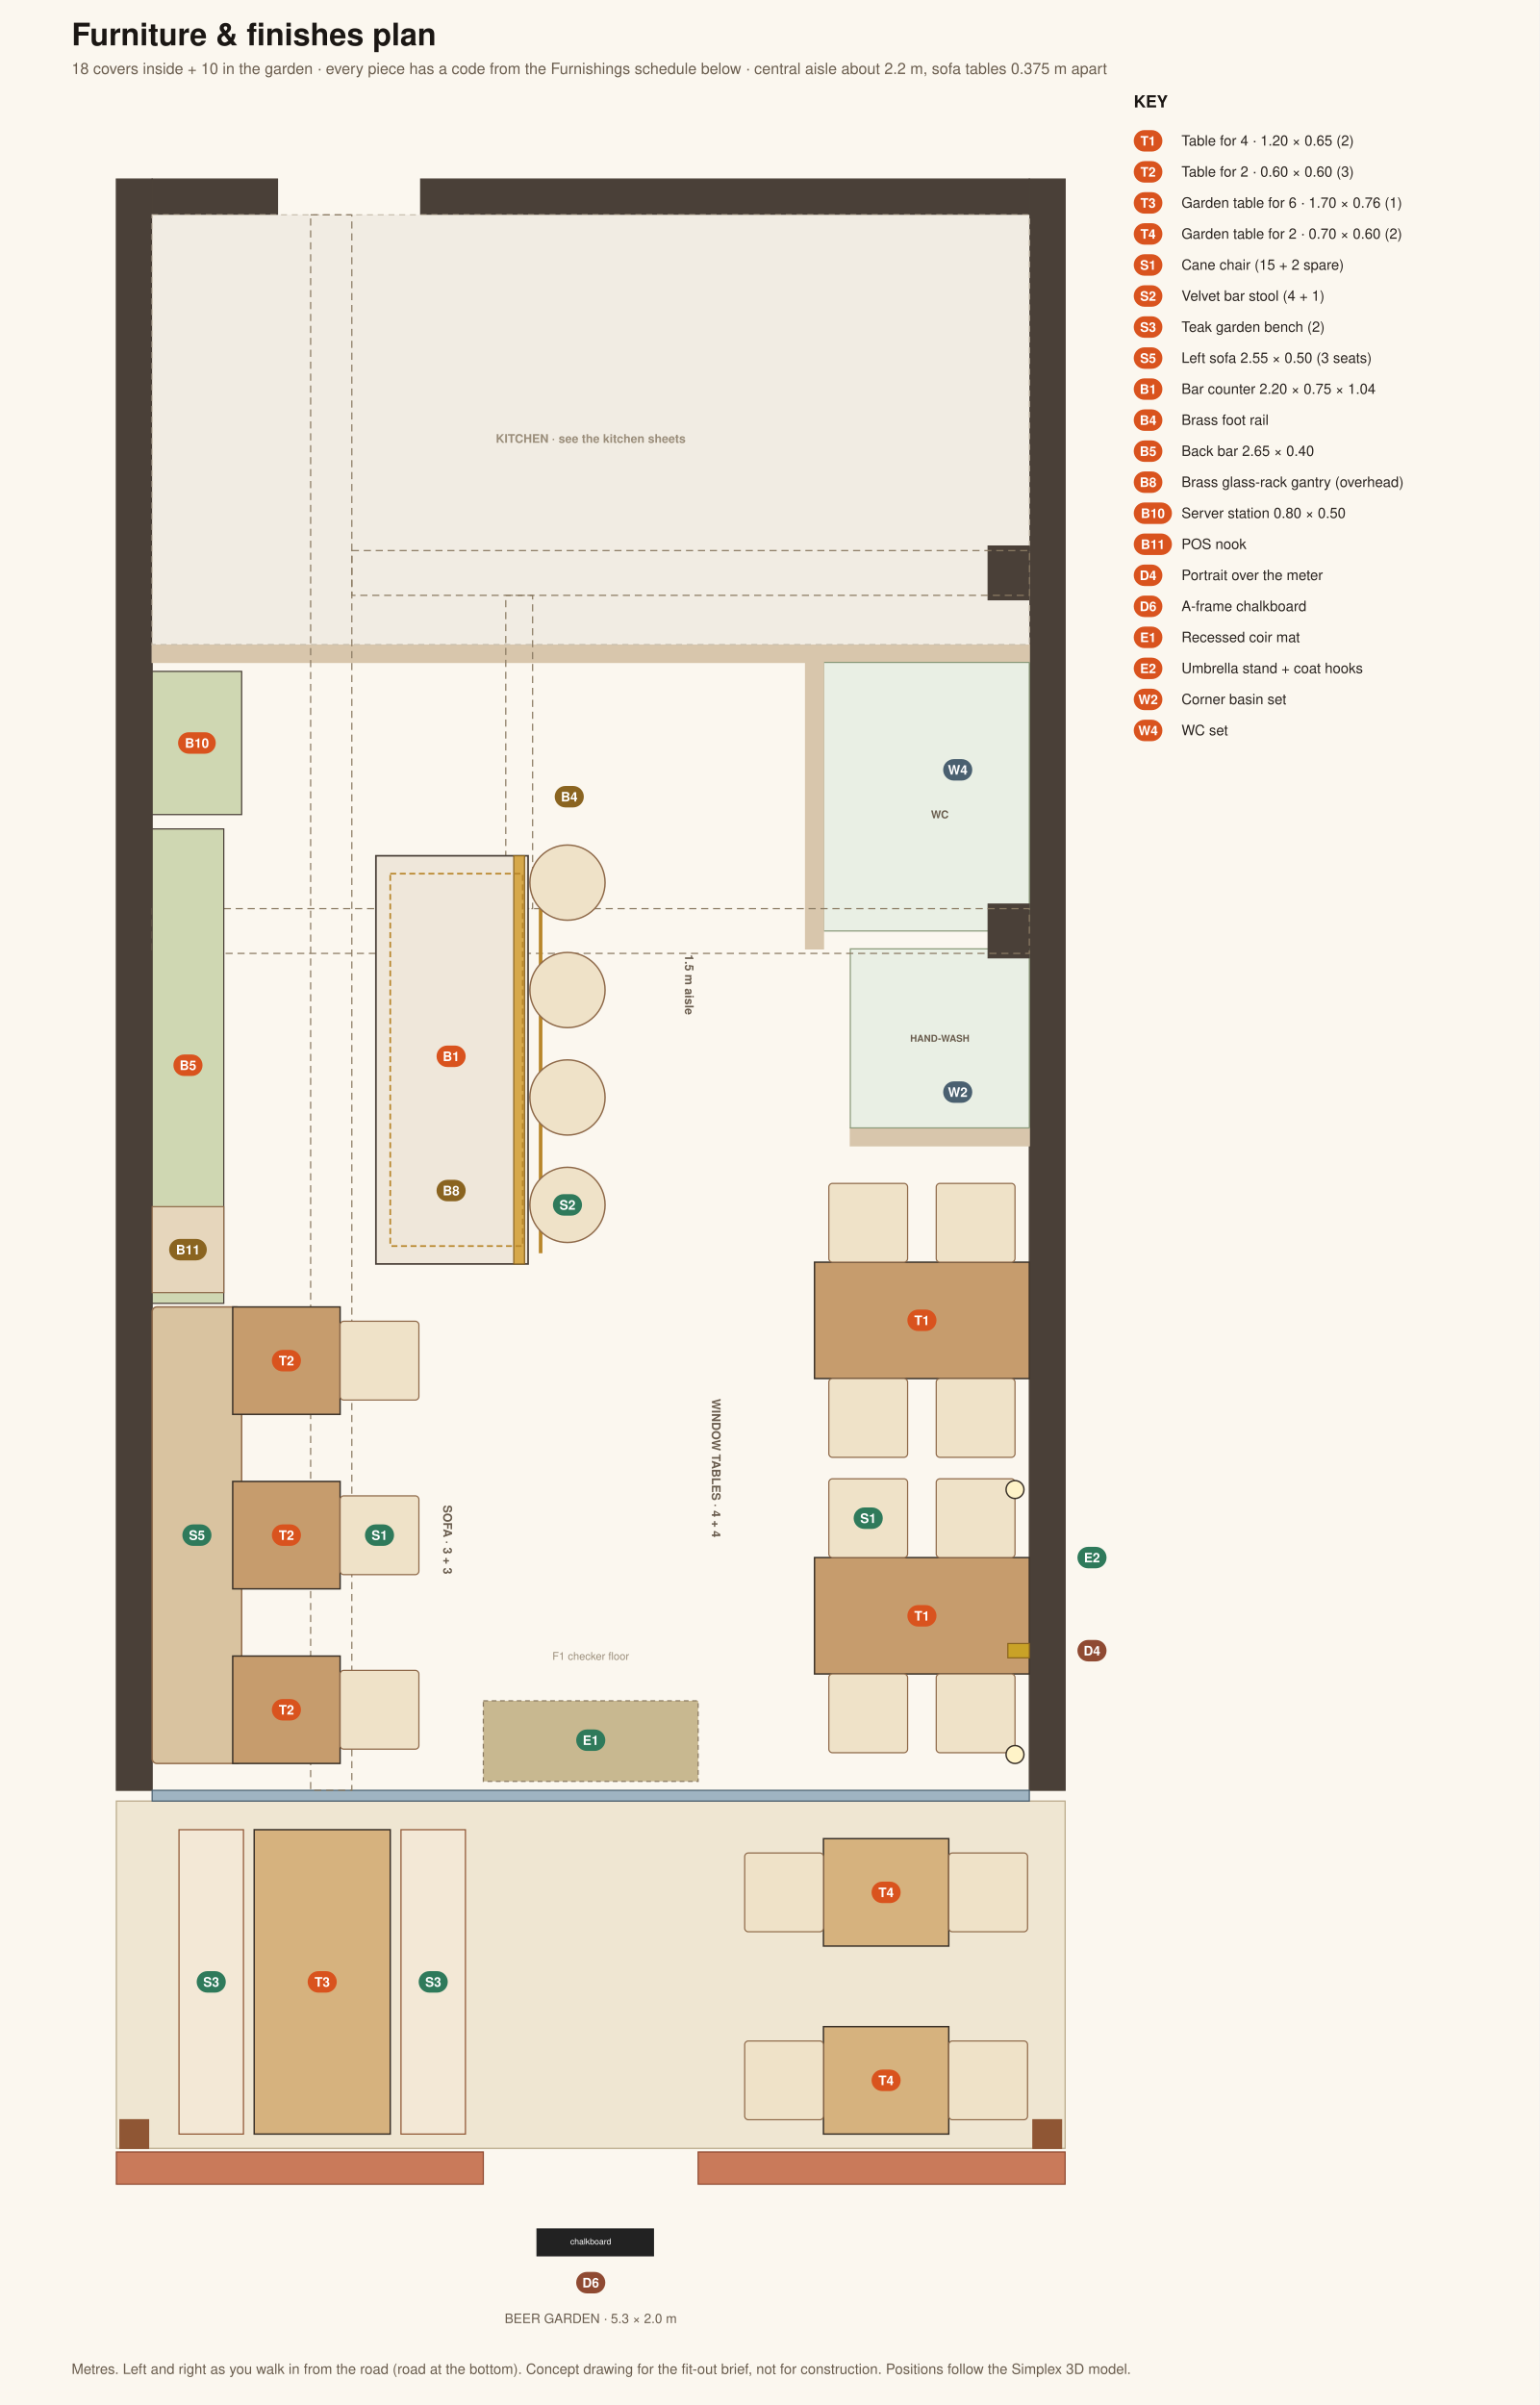
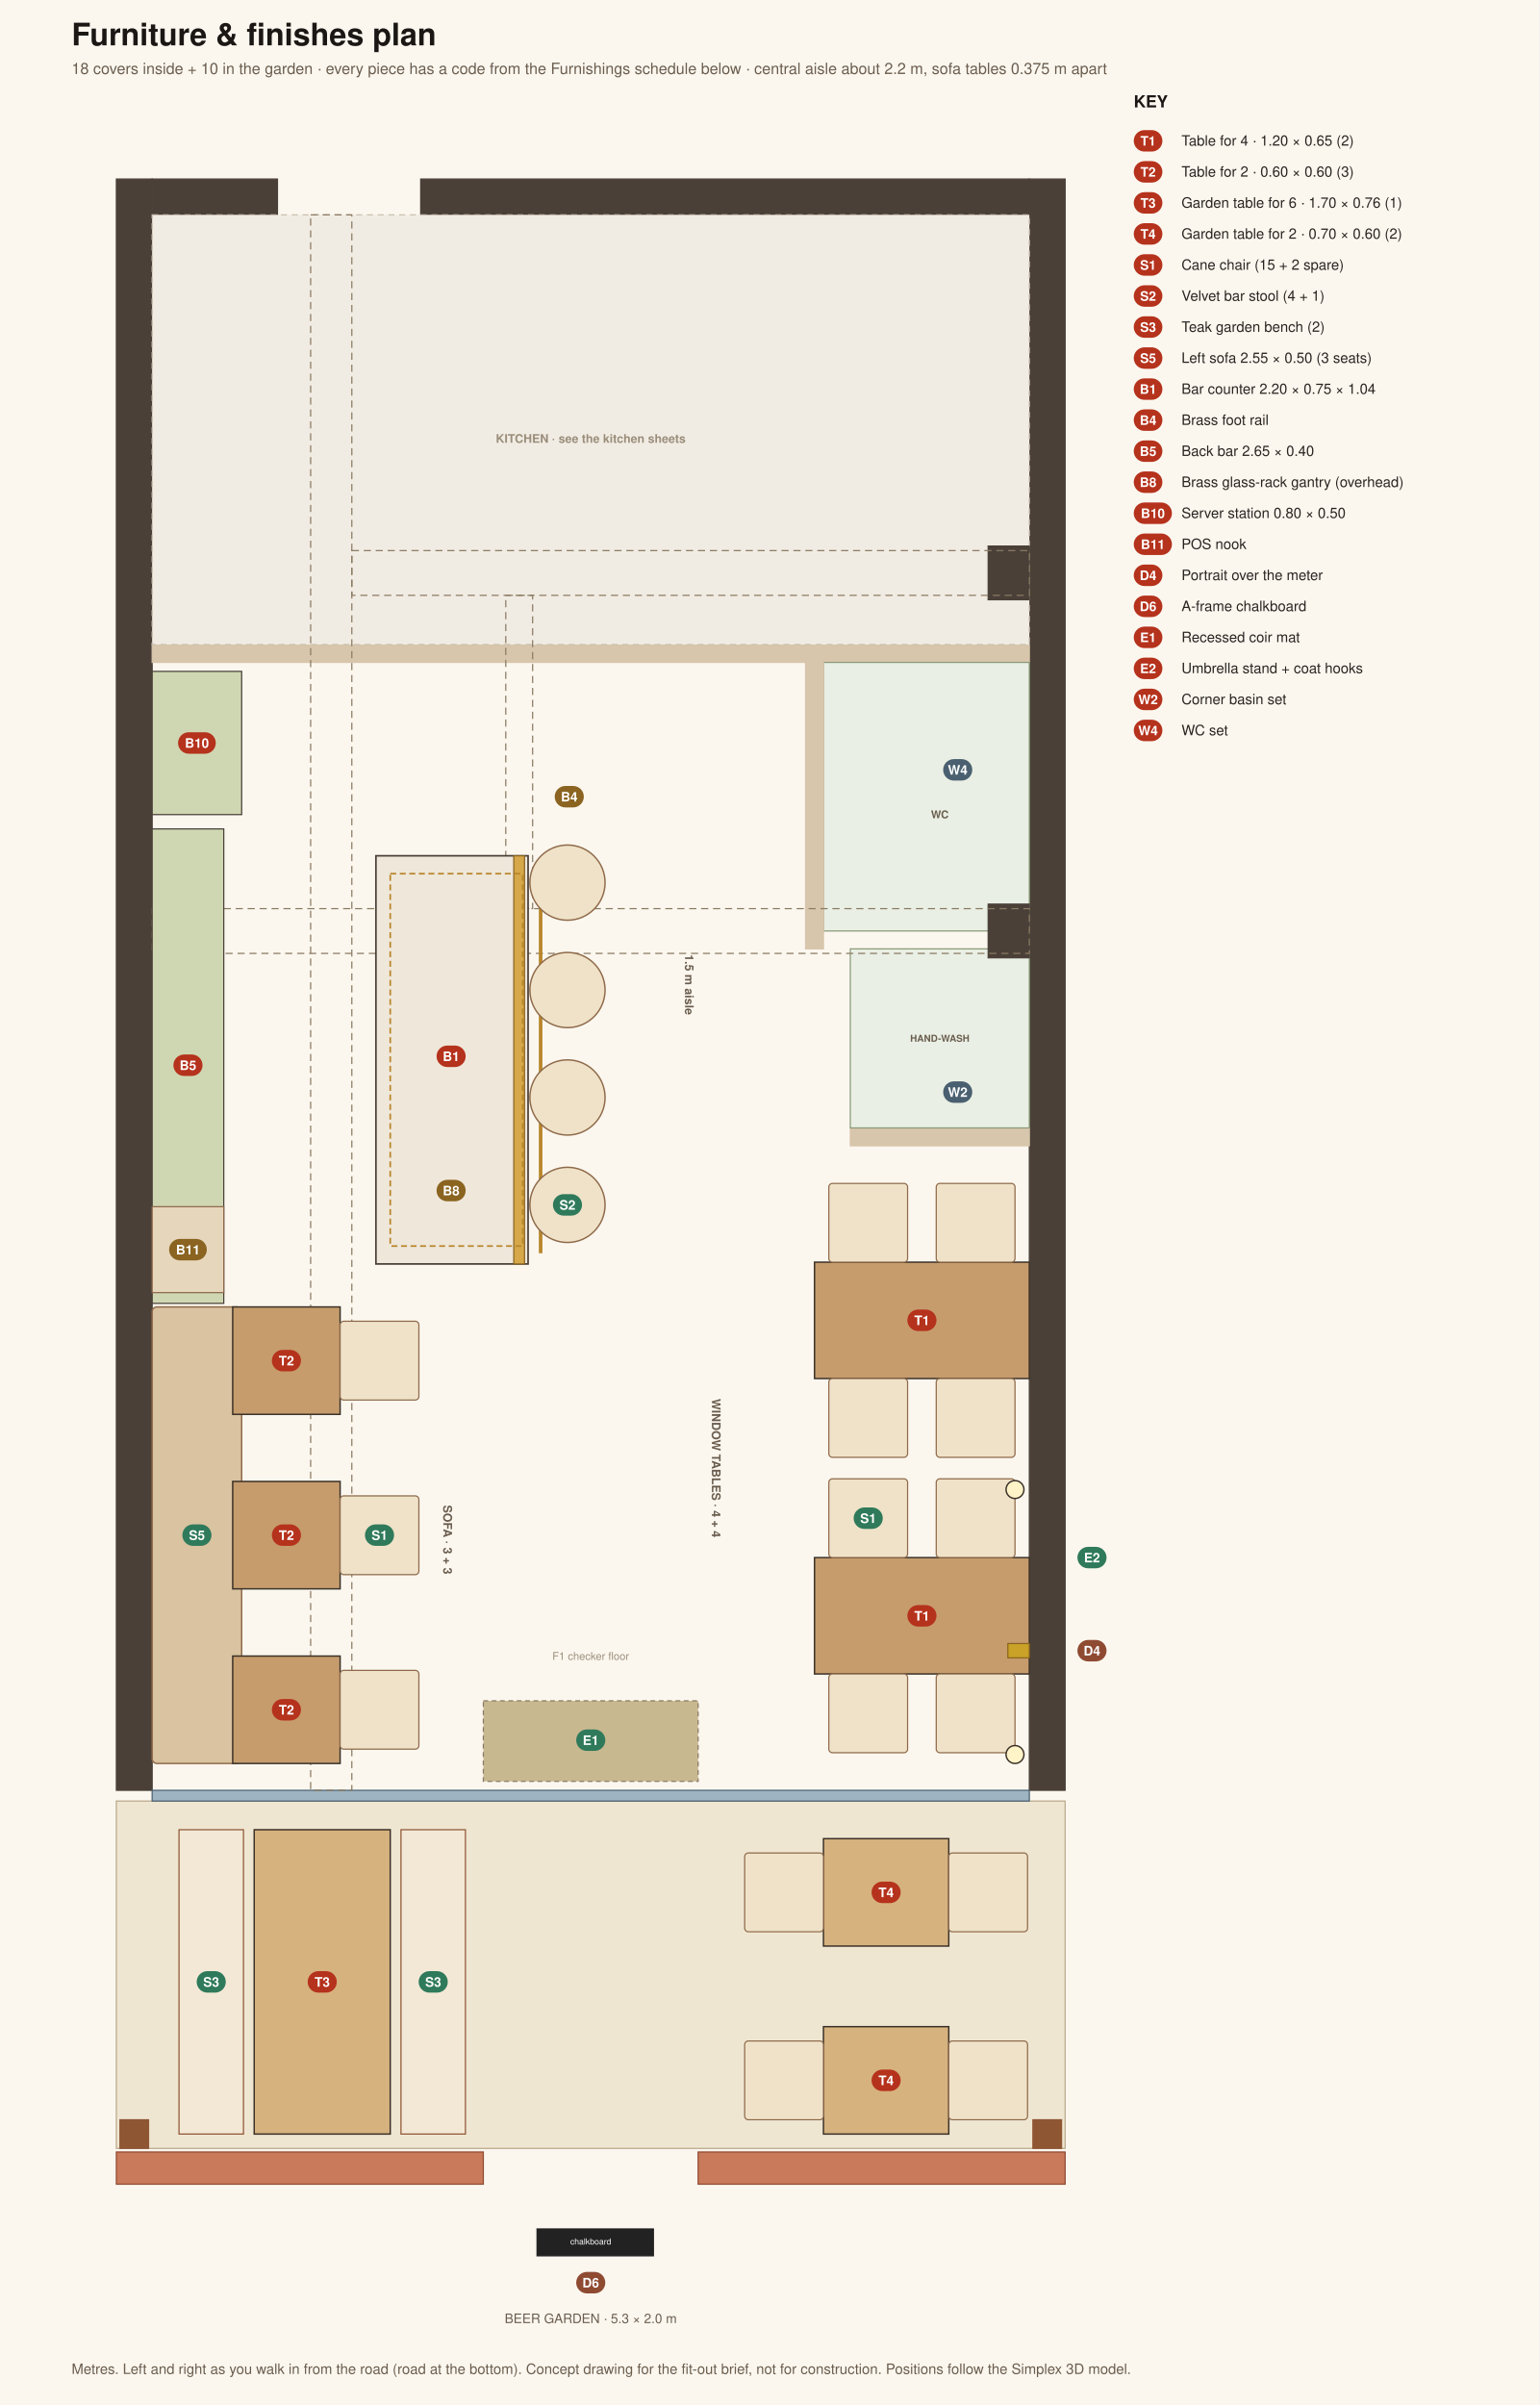
<svg xmlns="http://www.w3.org/2000/svg" viewBox="0 0 1290 2015" width="1290" height="2015" font-family="IBM Plex Sans, Helvetica, Arial, sans-serif">
  <rect width="1290" height="2015" fill="#FBF7EF" />
  <text x="60" y="38" font-size="26" font-weight="700" fill="#1B1714">Furniture &amp; finishes plan</text>
  <text x="60" y="62" font-size="13" fill="#6a5d4e">18 covers inside + 10 in the garden · every piece has a code from the Furnishings schedule below · central aisle about 2.2 m, sofa tables 0.375 m apart</text>
  <rect x="97.5" y="1509.0" width="795.0" height="291.0" rx="0" fill="#efe6d2" stroke="#b9a989" stroke-width="1" opacity="1" />
  <rect x="585.0" y="1803.0" width="307.5" height="27.0" rx="0" fill="#c97a5a" stroke="#8f4a32" stroke-width="1" opacity="1" />
  <rect x="97.5" y="1803.0" width="307.5" height="27.0" rx="0" fill="#c97a5a" stroke="#8f4a32" stroke-width="1" opacity="1" />
  <rect x="865.5" y="1776.0" width="24.0" height="24.0" rx="0" fill="#8f5634" stroke="#8f5634" stroke-width="1" opacity="1" />
  <rect x="100.5" y="1776.0" width="24.0" height="24.0" rx="0" fill="#8f5634" stroke="#8f5634" stroke-width="1" opacity="1" />
  <rect x="862.5" y="150.0" width="30.0" height="1350.0" rx="0" fill="#4a4038" stroke="#4a4038" stroke-width="1" opacity="1" />
  <rect x="97.5" y="150.0" width="30.0" height="1350.0" rx="0" fill="#4a4038" stroke="#4a4038" stroke-width="1" opacity="1" />
  <rect x="352.5" y="150.0" width="510.0" height="30.0" rx="0" fill="#4a4038" stroke="#4a4038" stroke-width="1" opacity="1" />
  <rect x="127.5" y="150.0" width="105.0" height="30.0" rx="0" fill="#4a4038" stroke="#4a4038" stroke-width="1" opacity="1" />
  <rect x="127.5" y="1500.0" width="735.0" height="9.0" rx="0" fill="#9fb4c2" stroke="#4a6070" stroke-width="1" opacity="1" />
  <rect x="127.5" y="540.0" width="735.0" height="15.0" rx="0" fill="#d8c6ac" stroke="#d8c6ac" stroke-width="1" opacity="1" />
  <rect x="127.5" y="180.0" width="735.0" height="360.0" rx="0" fill="#f1ece3" stroke="#c9bfae" stroke-width="1" opacity="1" stroke-dasharray="5 4" />
  <text x="495.0" y="371.0" font-size="10" fill="#9a8d7a" text-anchor="middle" font-weight="600">KITCHEN · see the kitchen sheets</text>
  <rect x="712.5" y="945.0" width="150.0" height="15.0" rx="0" fill="#d8c6ac" stroke="#d8c6ac" stroke-width="1" opacity="1" />
  <rect x="712.5" y="795.0" width="150.0" height="150.0" rx="0" fill="#e9efe4" stroke="#8a9a7a" stroke-width="1" opacity="1" />
  <rect x="690.0" y="555.0" width="172.5" height="225.0" rx="0" fill="#e9efe4" stroke="#8a9a7a" stroke-width="1" opacity="1" />
  <rect x="675.0" y="555.0" width="15.0" height="240.0" rx="0" fill="#d8c6ac" stroke="#d8c6ac" stroke-width="1" opacity="1" />
  <text x="787.5" y="685.6" font-size="9" fill="#6a5d4e" text-anchor="middle" font-weight="700">WC</text>
  <text x="787.5" y="872.8" font-size="8" fill="#6a5d4e" text-anchor="middle" font-weight="700">HAND-WASH</text>
  <rect x="828.0" y="757.5" width="34.5" height="45.0" rx="0" fill="#4a4038" stroke="#4a4038" stroke-width="1" opacity="1" />
  <rect x="828.0" y="457.5" width="34.5" height="45.0" rx="0" fill="#4a4038" stroke="#4a4038" stroke-width="1" opacity="1" />
  <rect x="260.3" y="180.0" width="34.5" height="1320.0" rx="0" fill="none" stroke="#8a7a62" stroke-width="1" opacity="1" stroke-dasharray="6 4" />
  <rect x="127.5" y="761.3" width="735.0" height="37.5" rx="0" fill="none" stroke="#8a7a62" stroke-width="1" opacity="1" stroke-dasharray="6 4" />
  <rect x="294.8" y="461.3" width="567.8" height="37.5" rx="0" fill="none" stroke="#8a7a62" stroke-width="1" opacity="1" stroke-dasharray="6 4" />
  <rect x="423.8" y="498.8" width="22.5" height="262.5" rx="0" fill="none" stroke="#8a7a62" stroke-width="1" opacity="1" stroke-dasharray="6 4" />
  <rect x="682.5" y="1305.0" width="180.0" height="97.5" rx="0" fill="#c69c6d" stroke="#3a3128" stroke-width="1.2" opacity="1" />
-   <rect x="760.3" y="1344.8" width="24.4" height="18" rx="9" fill="#D9531E" />
+   <rect x="760.3" y="1344.8" width="24.4" height="18" rx="9" fill="#B5321C" />
  <text x="772.5" y="1357.8" font-size="11" fill="#fff" text-anchor="middle" font-weight="700">T1</text>
  <rect x="784.5" y="1402.5" width="66.0" height="66.0" rx="3" fill="#efe2c8" stroke="#8f6a4a" stroke-width="1" opacity="1" />
  <rect x="784.5" y="1239.0" width="66.0" height="66.0" rx="3" fill="#efe2c8" stroke="#8f6a4a" stroke-width="1" opacity="1" />
  <rect x="694.5" y="1402.5" width="66.0" height="66.0" rx="3" fill="#efe2c8" stroke="#8f6a4a" stroke-width="1" opacity="1" />
  <rect x="694.5" y="1239.0" width="66.0" height="66.0" rx="3" fill="#efe2c8" stroke="#8f6a4a" stroke-width="1" opacity="1" />
  <rect x="682.5" y="1057.5" width="180.0" height="97.5" rx="0" fill="#c69c6d" stroke="#3a3128" stroke-width="1.2" opacity="1" />
-   <rect x="760.3" y="1097.2" width="24.4" height="18" rx="9" fill="#D9531E" />
+   <rect x="760.3" y="1097.2" width="24.4" height="18" rx="9" fill="#B5321C" />
  <text x="772.5" y="1110.2" font-size="11" fill="#fff" text-anchor="middle" font-weight="700">T1</text>
  <rect x="784.5" y="1155.0" width="66.0" height="66.0" rx="3" fill="#efe2c8" stroke="#8f6a4a" stroke-width="1" opacity="1" />
  <rect x="784.5" y="991.5" width="66.0" height="66.0" rx="3" fill="#efe2c8" stroke="#8f6a4a" stroke-width="1" opacity="1" />
  <rect x="694.5" y="1155.0" width="66.0" height="66.0" rx="3" fill="#efe2c8" stroke="#8f6a4a" stroke-width="1" opacity="1" />
  <rect x="694.5" y="991.5" width="66.0" height="66.0" rx="3" fill="#efe2c8" stroke="#8f6a4a" stroke-width="1" opacity="1" />
  <rect x="715.3" y="1263.0" width="24.4" height="18" rx="9" fill="#2F7A5B" />
  <text x="727.5" y="1276.0" font-size="11" fill="#fff" text-anchor="middle" font-weight="700">S1</text>
  <rect x="127.5" y="1095.0" width="75.0" height="382.5" rx="4" fill="#d9c3a0" stroke="#8f6a4a" stroke-width="1.2" opacity="1" />
  <rect x="152.8" y="1277.2" width="24.4" height="18" rx="9" fill="#2F7A5B" />
  <text x="165.0" y="1290.2" font-size="11" fill="#fff" text-anchor="middle" font-weight="700">S5</text>
  <rect x="195.0" y="1387.5" width="90.0" height="90.0" rx="0" fill="#c69c6d" stroke="#3a3128" stroke-width="1.2" opacity="1" />
-   <rect x="227.8" y="1423.5" width="24.4" height="18" rx="9" fill="#D9531E" />
+   <rect x="227.8" y="1423.5" width="24.4" height="18" rx="9" fill="#B5321C" />
  <text x="240.0" y="1436.5" font-size="11" fill="#fff" text-anchor="middle" font-weight="700">T2</text>
  <rect x="285.0" y="1399.5" width="66.0" height="66.0" rx="3" fill="#efe2c8" stroke="#8f6a4a" stroke-width="1" opacity="1" />
  <rect x="195.0" y="1241.2" width="90.0" height="90.0" rx="0" fill="#c69c6d" stroke="#3a3128" stroke-width="1.2" opacity="1" />
-   <rect x="227.8" y="1277.2" width="24.4" height="18" rx="9" fill="#D9531E" />
+   <rect x="227.8" y="1277.2" width="24.4" height="18" rx="9" fill="#B5321C" />
  <text x="240.0" y="1290.2" font-size="11" fill="#fff" text-anchor="middle" font-weight="700">T2</text>
  <rect x="285.0" y="1253.3" width="66.0" height="66.0" rx="3" fill="#efe2c8" stroke="#8f6a4a" stroke-width="1" opacity="1" />
  <rect x="195.0" y="1095.0" width="90.0" height="90.0" rx="0" fill="#c69c6d" stroke="#3a3128" stroke-width="1.2" opacity="1" />
-   <rect x="227.8" y="1131.0" width="24.4" height="18" rx="9" fill="#D9531E" />
+   <rect x="227.8" y="1131.0" width="24.4" height="18" rx="9" fill="#B5321C" />
  <text x="240.0" y="1144.0" font-size="11" fill="#fff" text-anchor="middle" font-weight="700">T2</text>
  <rect x="285.0" y="1107.0" width="66.0" height="66.0" rx="3" fill="#efe2c8" stroke="#8f6a4a" stroke-width="1" opacity="1" />
  <rect x="305.8" y="1277.2" width="24.4" height="18" rx="9" fill="#2F7A5B" />
  <text x="318.0" y="1290.2" font-size="11" fill="#fff" text-anchor="middle" font-weight="700">S1</text>
  <rect x="127.5" y="694.5" width="60.0" height="397.5" rx="0" fill="#cfd7b2" stroke="#4a4038" stroke-width="1" opacity="1" />
-   <rect x="145.3" y="883.5" width="24.4" height="18" rx="9" fill="#D9531E" />
+   <rect x="145.3" y="883.5" width="24.4" height="18" rx="9" fill="#B5321C" />
  <text x="157.5" y="896.5" font-size="11" fill="#fff" text-anchor="middle" font-weight="700">B5</text>
  <rect x="315.0" y="717.0" width="127.5" height="342.0" rx="0" fill="#efe7da" stroke="#4a4038" stroke-width="1.4" opacity="1" />
-   <rect x="365.8" y="876.0" width="24.4" height="18" rx="9" fill="#D9531E" />
+   <rect x="365.8" y="876.0" width="24.4" height="18" rx="9" fill="#B5321C" />
  <text x="378.0" y="889.0" font-size="11" fill="#fff" text-anchor="middle" font-weight="700">B1</text>
  <rect x="430.5" y="717.0" width="9.0" height="342.0" rx="0" fill="#d6a84a" stroke="#8a6420" stroke-width="1" opacity="1" />
  <line x1="453.0" y1="1050.0" x2="453.0" y2="726.0" stroke="#b8862a" stroke-width="3" opacity="1" />
  <rect x="464.8" y="658.5" width="24.4" height="18" rx="9" fill="#8a6420" />
  <text x="477.0" y="671.5" font-size="11" fill="#fff" text-anchor="middle" font-weight="700">B4</text>
  <circle cx="475.5" cy="1009.5" r="31.5" fill="#efe2c8" stroke="#8f6a4a" stroke-width="1.2" opacity="1" />
  <circle cx="475.5" cy="919.5" r="31.5" fill="#efe2c8" stroke="#8f6a4a" stroke-width="1.2" opacity="1" />
  <circle cx="475.5" cy="829.5" r="31.5" fill="#efe2c8" stroke="#8f6a4a" stroke-width="1.2" opacity="1" />
  <circle cx="475.5" cy="739.5" r="31.5" fill="#efe2c8" stroke="#8f6a4a" stroke-width="1.2" opacity="1" />
  <rect x="463.3" y="1000.5" width="24.4" height="18" rx="9" fill="#2F7A5B" />
  <text x="475.5" y="1013.5" font-size="11" fill="#fff" text-anchor="middle" font-weight="700">S2</text>
  <rect x="327.0" y="732.0" width="111.0" height="312.0" rx="0" fill="none" stroke="#b8862a" stroke-width="1.4" opacity="1" stroke-dasharray="5 3" />
  <rect x="365.8" y="988.5" width="24.4" height="18" rx="9" fill="#8a6420" />
  <text x="378.0" y="1001.5" font-size="11" fill="#fff" text-anchor="middle" font-weight="700">B8</text>
  <rect x="127.5" y="562.5" width="75.0" height="120.0" rx="0" fill="#cfd7b2" stroke="#4a4038" stroke-width="1" opacity="1" />
-   <rect x="149.2" y="613.5" width="31.6" height="18" rx="9" fill="#D9531E" />
+   <rect x="149.2" y="613.5" width="31.6" height="18" rx="9" fill="#B5321C" />
  <text x="165.0" y="626.5" font-size="11" fill="#fff" text-anchor="middle" font-weight="700">B10</text>
  <rect x="127.5" y="1011.0" width="60.0" height="72.0" rx="0" fill="#e6d6bc" stroke="#8f6a4a" stroke-width="1" opacity="1" />
  <rect x="141.7" y="1038.0" width="31.6" height="18" rx="9" fill="#8a6420" />
  <text x="157.5" y="1051.0" font-size="11" fill="#fff" text-anchor="middle" font-weight="700">B11</text>
  <circle cx="850.5" cy="1470.0" r="7.5" fill="#fff3c8" stroke="#3a3128" stroke-width="1.2" opacity="1" />
  <circle cx="850.5" cy="1248.0" r="7.5" fill="#fff3c8" stroke="#3a3128" stroke-width="1.2" opacity="1" />
  <rect x="844.5" y="1377.0" width="18.0" height="12.0" rx="0" fill="#c9a227" stroke="#8a6420" stroke-width="1" opacity="1" />
  <rect x="902.8" y="1374.0" width="24.4" height="18" rx="9" fill="#8f4a32" />
  <text x="915.0" y="1387.0" font-size="11" fill="#fff" text-anchor="middle" font-weight="700">D4</text>
  <rect x="902.8" y="1296.0" width="24.4" height="18" rx="9" fill="#2F7A5B" />
  <text x="915.0" y="1309.0" font-size="11" fill="#fff" text-anchor="middle" font-weight="700">E2</text>
  <rect x="405.0" y="1425.0" width="180.0" height="67.5" rx="0" fill="#c8b890" stroke="#8a7a62" stroke-width="1" opacity="1" stroke-dasharray="4 3" />
  <rect x="482.8" y="1449.0" width="24.4" height="18" rx="9" fill="#2F7A5B" />
  <text x="495.0" y="1462.0" font-size="11" fill="#fff" text-anchor="middle" font-weight="700">E1</text>
  <rect x="213.0" y="1533.0" width="114.0" height="255.0" rx="0" fill="#d6b27e" stroke="#3a3128" stroke-width="1.2" opacity="1" />
-   <rect x="257.8" y="1651.5" width="24.4" height="18" rx="9" fill="#D9531E" />
+   <rect x="257.8" y="1651.5" width="24.4" height="18" rx="9" fill="#B5321C" />
  <text x="270.0" y="1664.5" font-size="11" fill="#fff" text-anchor="middle" font-weight="700">T3</text>
  <rect x="336.0" y="1533.0" width="54.0" height="255.0" rx="0" fill="#f3e8d6" stroke="#8f5634" stroke-width="1" opacity="1" />
  <rect x="350.8" y="1651.5" width="24.4" height="18" rx="9" fill="#2F7A5B" />
  <text x="363.0" y="1664.5" font-size="11" fill="#fff" text-anchor="middle" font-weight="700">S3</text>
  <rect x="150.0" y="1533.0" width="54.0" height="255.0" rx="0" fill="#f3e8d6" stroke="#8f5634" stroke-width="1" opacity="1" />
  <rect x="164.8" y="1651.5" width="24.4" height="18" rx="9" fill="#2F7A5B" />
  <text x="177.0" y="1664.5" font-size="11" fill="#fff" text-anchor="middle" font-weight="700">S3</text>
  <rect x="690.0" y="1698.0" width="105.0" height="90.0" rx="0" fill="#d6b27e" stroke="#3a3128" stroke-width="1.2" opacity="1" />
-   <rect x="730.3" y="1734.0" width="24.4" height="18" rx="9" fill="#D9531E" />
+   <rect x="730.3" y="1734.0" width="24.4" height="18" rx="9" fill="#B5321C" />
  <text x="742.5" y="1747.0" font-size="11" fill="#fff" text-anchor="middle" font-weight="700">T4</text>
  <rect x="795.0" y="1710.0" width="66.0" height="66.0" rx="3" fill="#efe2c8" stroke="#8f6a4a" stroke-width="1" opacity="1" />
  <rect x="624.0" y="1710.0" width="66.0" height="66.0" rx="3" fill="#efe2c8" stroke="#8f6a4a" stroke-width="1" opacity="1" />
  <rect x="690.0" y="1540.5" width="105.0" height="90.0" rx="0" fill="#d6b27e" stroke="#3a3128" stroke-width="1.2" opacity="1" />
-   <rect x="730.3" y="1576.5" width="24.4" height="18" rx="9" fill="#D9531E" />
+   <rect x="730.3" y="1576.5" width="24.4" height="18" rx="9" fill="#B5321C" />
  <text x="742.5" y="1589.5" font-size="11" fill="#fff" text-anchor="middle" font-weight="700">T4</text>
  <rect x="795.0" y="1552.5" width="66.0" height="66.0" rx="3" fill="#efe2c8" stroke="#8f6a4a" stroke-width="1" opacity="1" />
  <rect x="624.0" y="1552.5" width="66.0" height="66.0" rx="3" fill="#efe2c8" stroke="#8f6a4a" stroke-width="1" opacity="1" />
  <rect x="450.0" y="1867.5" width="97.5" height="22.5" rx="0" fill="#222" stroke="#222" stroke-width="1" opacity="1" />
  <text x="495.0" y="1880.5" font-size="7" fill="#fff" text-anchor="middle" font-weight="500">chalkboard</text>
  <rect x="482.8" y="1903.5" width="24.4" height="18" rx="9" fill="#8f4a32" />
  <text x="495.0" y="1916.5" font-size="11" fill="#fff" text-anchor="middle" font-weight="700">D6</text>
  <text x="495.0" y="1946.4" font-size="11" fill="#6a5d4e" text-anchor="middle" font-weight="500">BEER GARDEN · 5.3 × 2.0 m</text>
  <rect x="790.3" y="636.0" width="24.4" height="18" rx="9" fill="#4a6070" />
  <text x="802.5" y="649.0" font-size="11" fill="#fff" text-anchor="middle" font-weight="700">W4</text>
  <rect x="790.3" y="906.0" width="24.4" height="18" rx="9" fill="#4a6070" />
  <text x="802.5" y="919.0" font-size="11" fill="#fff" text-anchor="middle" font-weight="700">W2</text>
  <text x="600.0" y="1233.5" font-size="10" fill="#6a5d4e" text-anchor="middle" font-weight="700" transform="rotate(90 600.0 1230.0)">WINDOW TABLES · 4 + 4</text>
  <text x="375.0" y="1293.5" font-size="10" fill="#6a5d4e" text-anchor="middle" font-weight="700" transform="rotate(90 375.0 1290.0)">SOFA · 3 + 3</text>
  <text x="577.5" y="828.5" font-size="10" fill="#6a5d4e" text-anchor="middle" font-weight="600" transform="rotate(90 577.5 825.0)">1.5 m aisle</text>
  <text x="495.0" y="1390.7" font-size="9" fill="#9a8d7a" text-anchor="middle" font-weight="500">F1 checker floor</text>
  <g transform="translate(950,90)">
    <text x="0" y="0" font-size="14" font-weight="700" fill="#1B1714">KEY</text>
-     <rect x="0" y="19" width="24" height="18" rx="9" fill="#D9531E" />
+     <rect x="0" y="19" width="24" height="18" rx="9" fill="#B5321C" />
    <text x="12" y="32" font-size="11" fill="#fff" text-anchor="middle" font-weight="700">T1</text>
    <text x="40" y="32" font-size="12" fill="#2a2420">Table for 4 · 1.20 × 0.65 (2)</text>
-     <rect x="0" y="45" width="24" height="18" rx="9" fill="#D9531E" />
+     <rect x="0" y="45" width="24" height="18" rx="9" fill="#B5321C" />
    <text x="12" y="58" font-size="11" fill="#fff" text-anchor="middle" font-weight="700">T2</text>
    <text x="40" y="58" font-size="12" fill="#2a2420">Table for 2 · 0.60 × 0.60 (3)</text>
-     <rect x="0" y="71" width="24" height="18" rx="9" fill="#D9531E" />
+     <rect x="0" y="71" width="24" height="18" rx="9" fill="#B5321C" />
    <text x="12" y="84" font-size="11" fill="#fff" text-anchor="middle" font-weight="700">T3</text>
    <text x="40" y="84" font-size="12" fill="#2a2420">Garden table for 6 · 1.70 × 0.76 (1)</text>
-     <rect x="0" y="97" width="24" height="18" rx="9" fill="#D9531E" />
+     <rect x="0" y="97" width="24" height="18" rx="9" fill="#B5321C" />
    <text x="12" y="110" font-size="11" fill="#fff" text-anchor="middle" font-weight="700">T4</text>
    <text x="40" y="110" font-size="12" fill="#2a2420">Garden table for 2 · 0.70 × 0.60 (2)</text>
-     <rect x="0" y="123" width="24" height="18" rx="9" fill="#D9531E" />
+     <rect x="0" y="123" width="24" height="18" rx="9" fill="#B5321C" />
    <text x="12" y="136" font-size="11" fill="#fff" text-anchor="middle" font-weight="700">S1</text>
    <text x="40" y="136" font-size="12" fill="#2a2420">Cane chair (15 + 2 spare)</text>
-     <rect x="0" y="149" width="24" height="18" rx="9" fill="#D9531E" />
+     <rect x="0" y="149" width="24" height="18" rx="9" fill="#B5321C" />
    <text x="12" y="162" font-size="11" fill="#fff" text-anchor="middle" font-weight="700">S2</text>
    <text x="40" y="162" font-size="12" fill="#2a2420">Velvet bar stool (4 + 1)</text>
-     <rect x="0" y="175" width="24" height="18" rx="9" fill="#D9531E" />
+     <rect x="0" y="175" width="24" height="18" rx="9" fill="#B5321C" />
    <text x="12" y="188" font-size="11" fill="#fff" text-anchor="middle" font-weight="700">S3</text>
    <text x="40" y="188" font-size="12" fill="#2a2420">Teak garden bench (2)</text>
-     <rect x="0" y="201" width="24" height="18" rx="9" fill="#D9531E" />
+     <rect x="0" y="201" width="24" height="18" rx="9" fill="#B5321C" />
    <text x="12" y="214" font-size="11" fill="#fff" text-anchor="middle" font-weight="700">S5</text>
    <text x="40" y="214" font-size="12" fill="#2a2420">Left sofa 2.55 × 0.50 (3 seats)</text>
-     <rect x="0" y="227" width="24" height="18" rx="9" fill="#D9531E" />
+     <rect x="0" y="227" width="24" height="18" rx="9" fill="#B5321C" />
    <text x="12" y="240" font-size="11" fill="#fff" text-anchor="middle" font-weight="700">B1</text>
    <text x="40" y="240" font-size="12" fill="#2a2420">Bar counter 2.20 × 0.75 × 1.04</text>
-     <rect x="0" y="253" width="24" height="18" rx="9" fill="#D9531E" />
+     <rect x="0" y="253" width="24" height="18" rx="9" fill="#B5321C" />
    <text x="12" y="266" font-size="11" fill="#fff" text-anchor="middle" font-weight="700">B4</text>
    <text x="40" y="266" font-size="12" fill="#2a2420">Brass foot rail</text>
-     <rect x="0" y="279" width="24" height="18" rx="9" fill="#D9531E" />
+     <rect x="0" y="279" width="24" height="18" rx="9" fill="#B5321C" />
    <text x="12" y="292" font-size="11" fill="#fff" text-anchor="middle" font-weight="700">B5</text>
    <text x="40" y="292" font-size="12" fill="#2a2420">Back bar 2.65 × 0.40</text>
-     <rect x="0" y="305" width="24" height="18" rx="9" fill="#D9531E" />
+     <rect x="0" y="305" width="24" height="18" rx="9" fill="#B5321C" />
    <text x="12" y="318" font-size="11" fill="#fff" text-anchor="middle" font-weight="700">B8</text>
    <text x="40" y="318" font-size="12" fill="#2a2420">Brass glass-rack gantry (overhead)</text>
-     <rect x="0" y="331" width="32" height="18" rx="9" fill="#D9531E" />
+     <rect x="0" y="331" width="32" height="18" rx="9" fill="#B5321C" />
    <text x="16" y="344" font-size="11" fill="#fff" text-anchor="middle" font-weight="700">B10</text>
    <text x="40" y="344" font-size="12" fill="#2a2420">Server station 0.80 × 0.50</text>
-     <rect x="0" y="357" width="32" height="18" rx="9" fill="#D9531E" />
+     <rect x="0" y="357" width="32" height="18" rx="9" fill="#B5321C" />
    <text x="16" y="370" font-size="11" fill="#fff" text-anchor="middle" font-weight="700">B11</text>
    <text x="40" y="370" font-size="12" fill="#2a2420">POS nook</text>
-     <rect x="0" y="383" width="24" height="18" rx="9" fill="#D9531E" />
+     <rect x="0" y="383" width="24" height="18" rx="9" fill="#B5321C" />
    <text x="12" y="396" font-size="11" fill="#fff" text-anchor="middle" font-weight="700">D4</text>
    <text x="40" y="396" font-size="12" fill="#2a2420">Portrait over the meter</text>
-     <rect x="0" y="409" width="24" height="18" rx="9" fill="#D9531E" />
+     <rect x="0" y="409" width="24" height="18" rx="9" fill="#B5321C" />
    <text x="12" y="422" font-size="11" fill="#fff" text-anchor="middle" font-weight="700">D6</text>
    <text x="40" y="422" font-size="12" fill="#2a2420">A-frame chalkboard</text>
-     <rect x="0" y="435" width="24" height="18" rx="9" fill="#D9531E" />
+     <rect x="0" y="435" width="24" height="18" rx="9" fill="#B5321C" />
    <text x="12" y="448" font-size="11" fill="#fff" text-anchor="middle" font-weight="700">E1</text>
    <text x="40" y="448" font-size="12" fill="#2a2420">Recessed coir mat</text>
-     <rect x="0" y="461" width="24" height="18" rx="9" fill="#D9531E" />
+     <rect x="0" y="461" width="24" height="18" rx="9" fill="#B5321C" />
    <text x="12" y="474" font-size="11" fill="#fff" text-anchor="middle" font-weight="700">E2</text>
    <text x="40" y="474" font-size="12" fill="#2a2420">Umbrella stand + coat hooks</text>
-     <rect x="0" y="487" width="24" height="18" rx="9" fill="#D9531E" />
+     <rect x="0" y="487" width="24" height="18" rx="9" fill="#B5321C" />
    <text x="12" y="500" font-size="11" fill="#fff" text-anchor="middle" font-weight="700">W2</text>
    <text x="40" y="500" font-size="12" fill="#2a2420">Corner basin set</text>
-     <rect x="0" y="513" width="24" height="18" rx="9" fill="#D9531E" />
+     <rect x="0" y="513" width="24" height="18" rx="9" fill="#B5321C" />
    <text x="12" y="526" font-size="11" fill="#fff" text-anchor="middle" font-weight="700">W4</text>
    <text x="40" y="526" font-size="12" fill="#2a2420">WC set</text>
  </g>
  <text x="60" y="1989" font-size="12" fill="#6a5d4e">Metres. Left and right as you walk in from the road (road at the bottom). Concept drawing for the fit-out brief, not for construction. Positions follow the Simplex 3D model.</text>
</svg>
